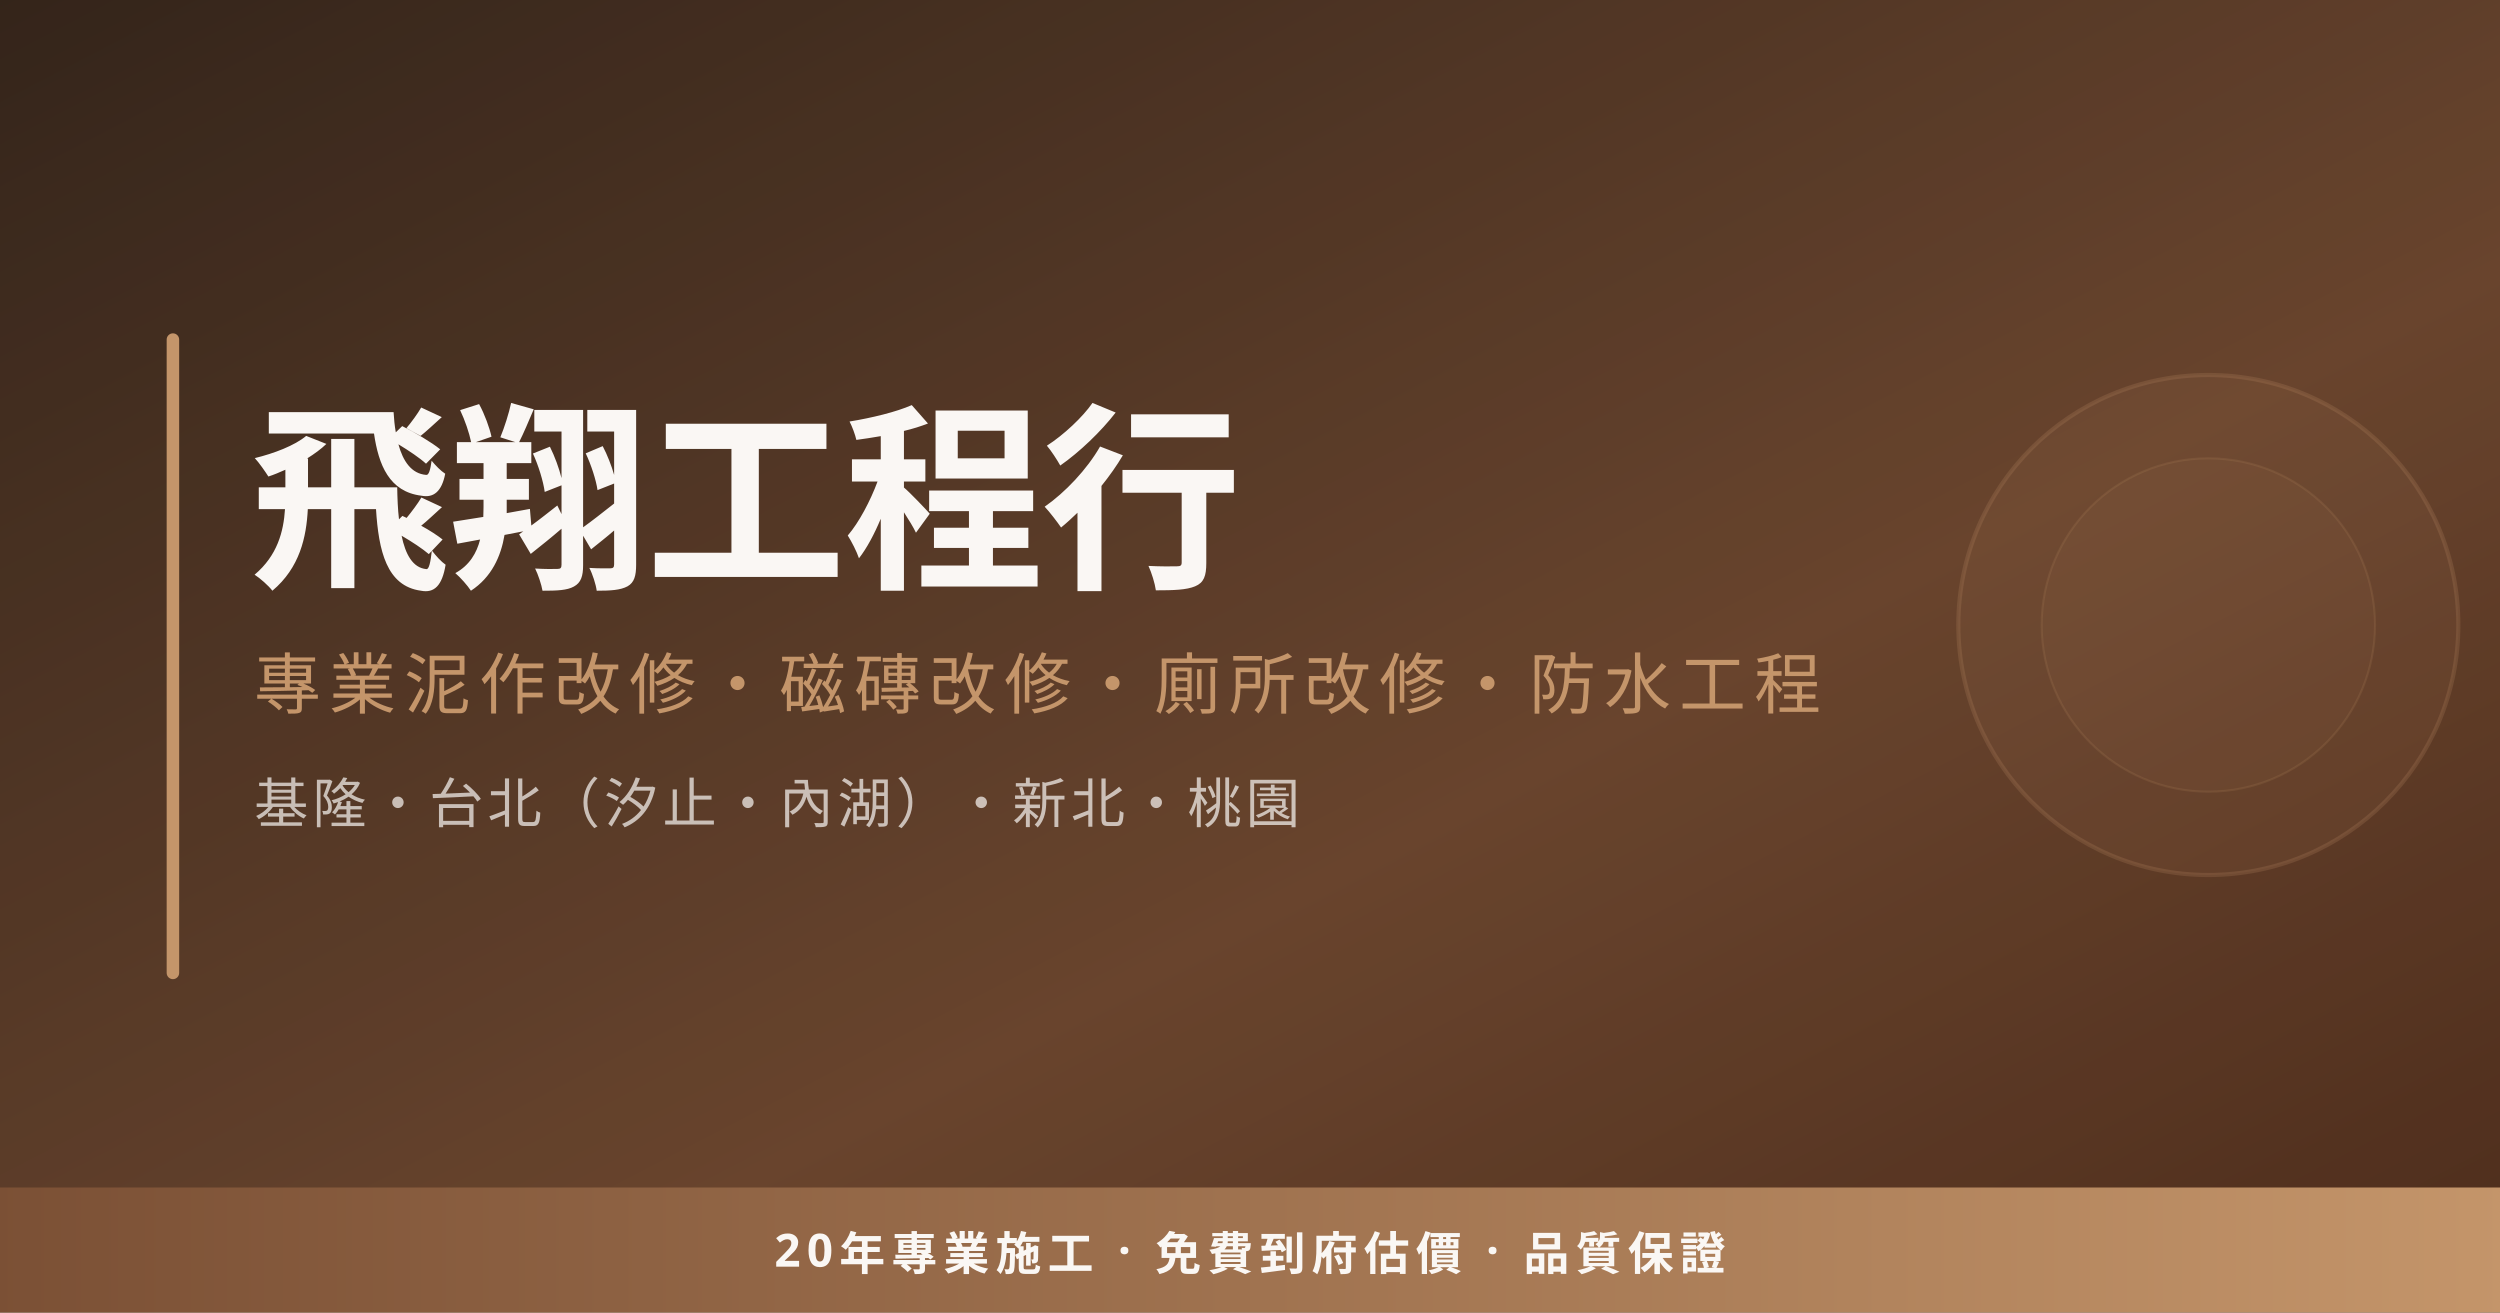
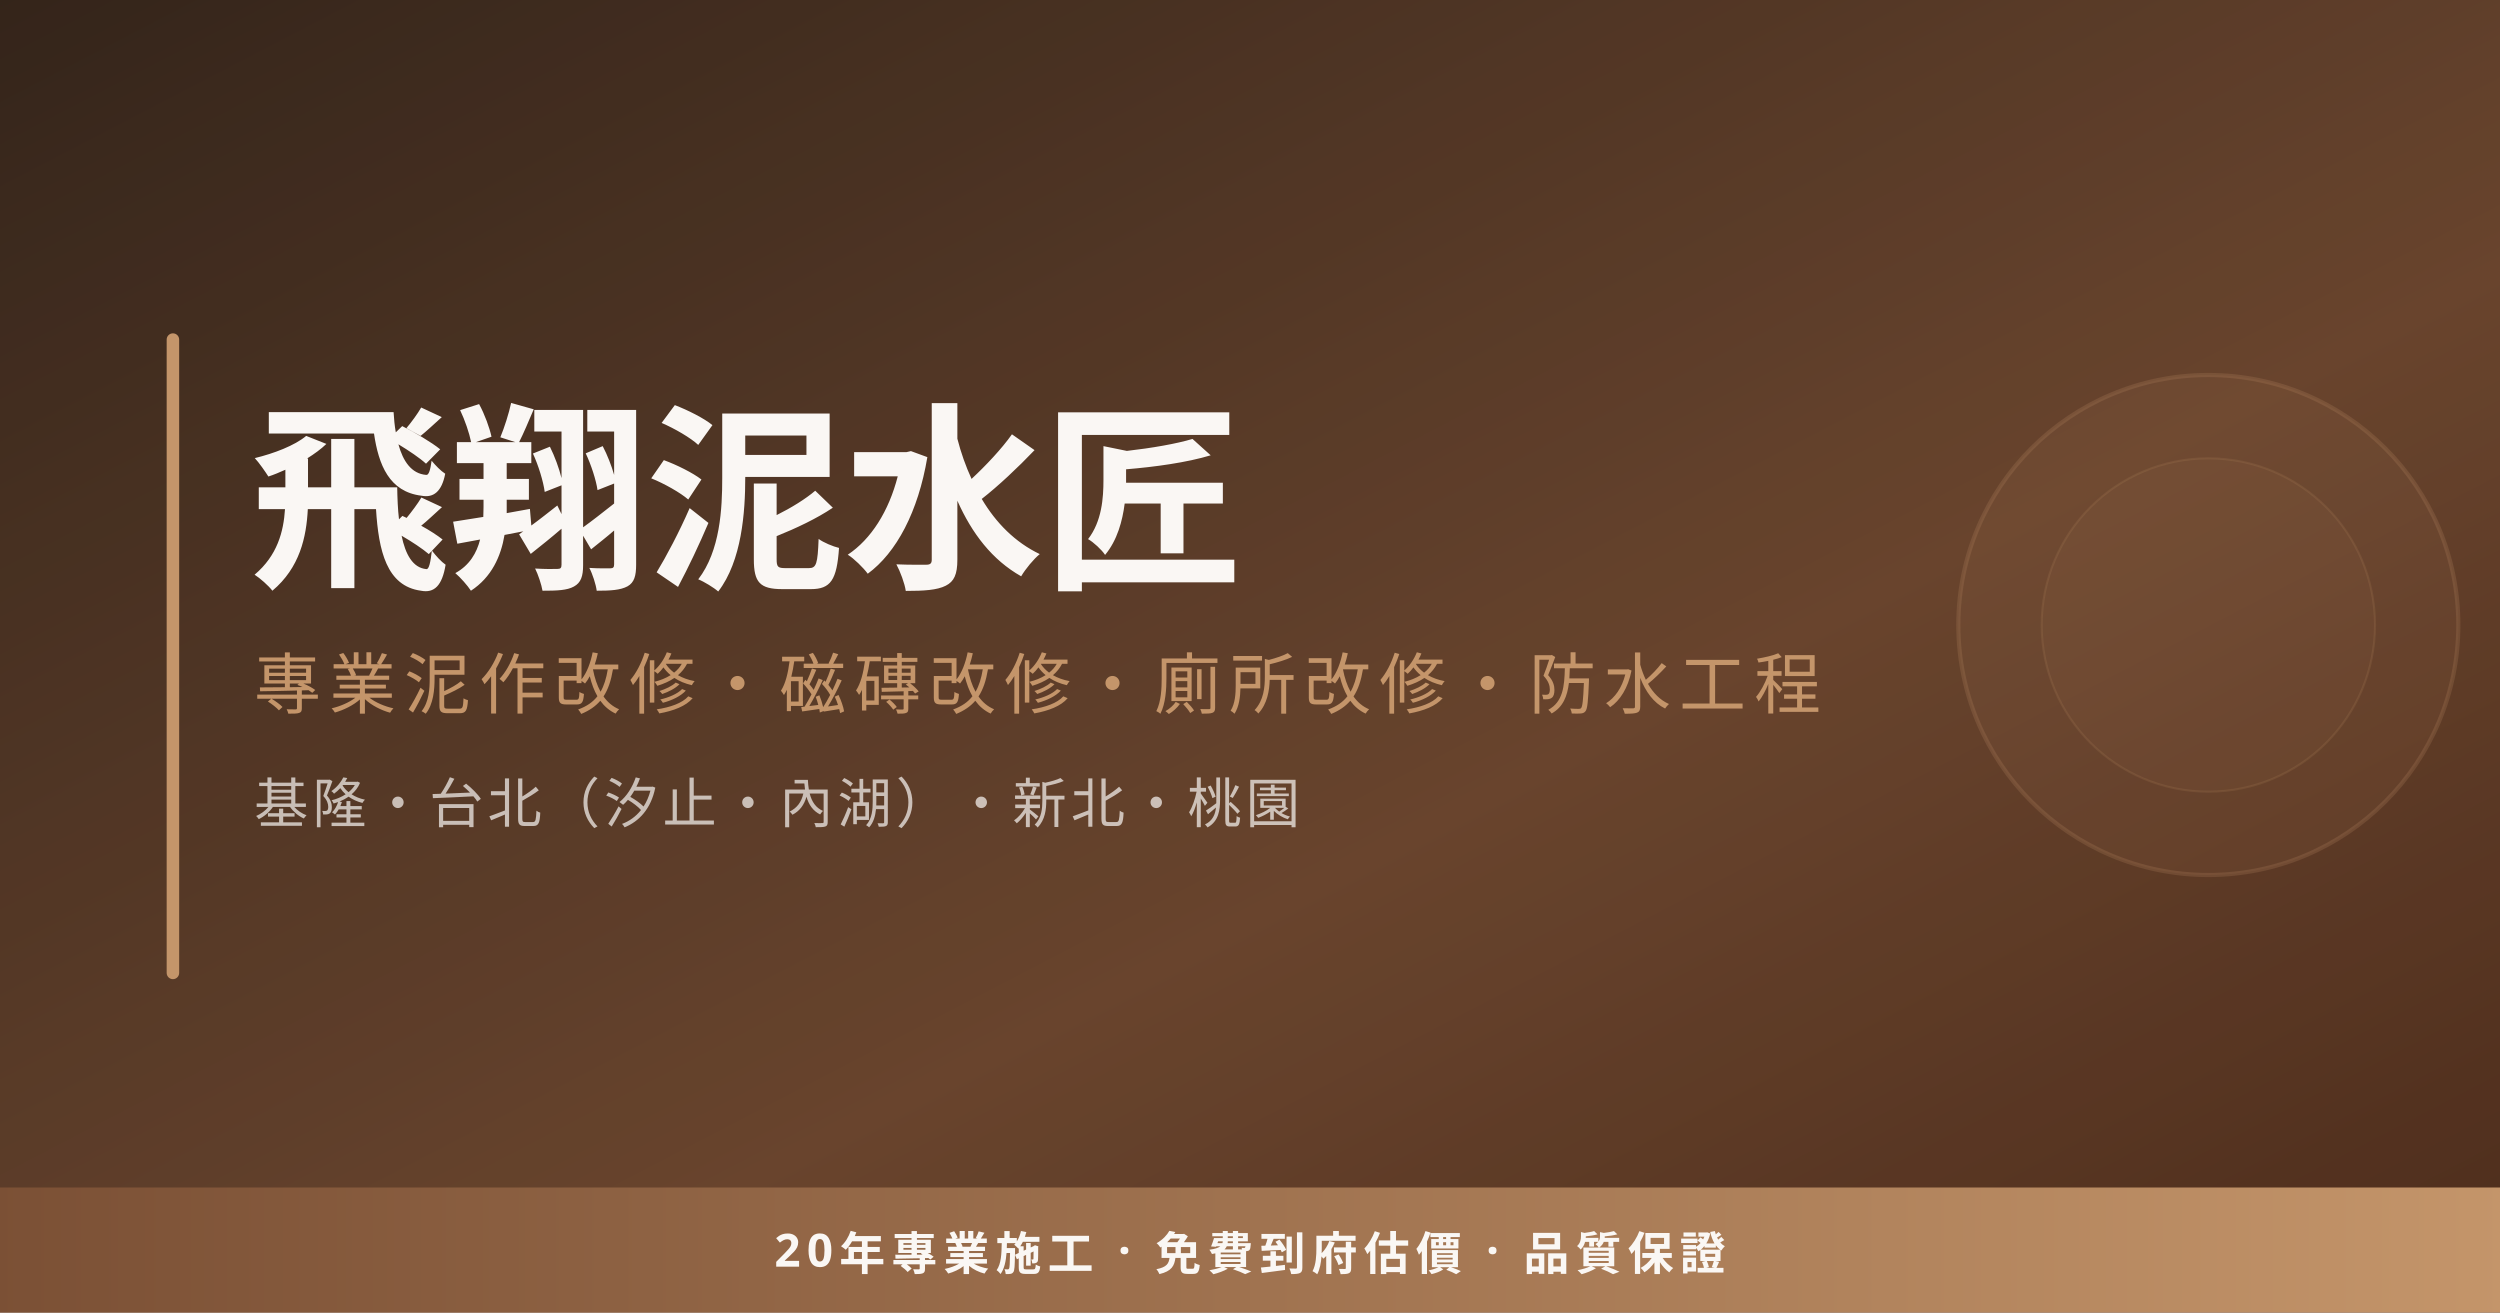
<svg xmlns="http://www.w3.org/2000/svg" width="1200" height="630" viewBox="0 0 1200 630">
  <defs>
    <linearGradient id="bg" x1="0%" y1="0%" x2="100%" y2="100%">
      <stop offset="0%" style="stop-color:#3D2B1F" />
      <stop offset="60%" style="stop-color:#7B5035" />
      <stop offset="100%" style="stop-color:#5A3420" />
    </linearGradient>
    <linearGradient id="accent" x1="0%" y1="0%" x2="100%" y2="0%">
      <stop offset="0%" style="stop-color:#7B5035" />
      <stop offset="100%" style="stop-color:#C4956A" />
    </linearGradient>
  </defs>
  <rect width="1200" height="630" fill="url(#bg)" />
  <rect width="1200" height="630" fill="rgba(0,0,0,0.15)" />
  <rect x="80" y="160" width="6" height="310" fill="#C4956A" rx="3" />
-   <text x="120" y="275" font-family="'Noto Sans TC', 'Microsoft JhengHei', sans-serif" font-size="96" font-weight="900" fill="#FAF7F4" letter-spacing="-1">飛翔工程行</text>
+   <text x="120" y="275" font-family="'Noto Sans TC', 'Microsoft JhengHei', sans-serif" font-size="96" font-weight="900" fill="#FAF7F4" letter-spacing="-1">飛翔泥水匠</text>
  <text x="122" y="340" font-family="'Noto Sans TC', 'Microsoft JhengHei', sans-serif" font-size="32" font-weight="500" fill="#C4956A" letter-spacing="4">專業泥作改修・磁磚改修・廁所改修・防水工程</text>
  <text x="122" y="395" font-family="'Noto Sans TC', 'Microsoft JhengHei', sans-serif" font-size="26" fill="rgba(250,247,244,0.7)" letter-spacing="2">基隆・台北（汐止・內湖）・新北・桃園</text>
  <rect x="0" y="570" width="1200" height="60" fill="url(#accent)" />
  <text x="600" y="608" font-family="'Noto Sans TC', 'Microsoft JhengHei', sans-serif" font-size="22" fill="#FAF7F4" text-anchor="middle" font-weight="700" letter-spacing="3">20年專業施工 · 免費到府估價 · 品質保證</text>
  <circle cx="1060" cy="300" r="120" fill="rgba(196,149,106,0.08)" stroke="rgba(196,149,106,0.2)" stroke-width="2" />
  <circle cx="1060" cy="300" r="80" fill="rgba(196,149,106,0.06)" stroke="rgba(196,149,106,0.15)" stroke-width="1" />
</svg>
